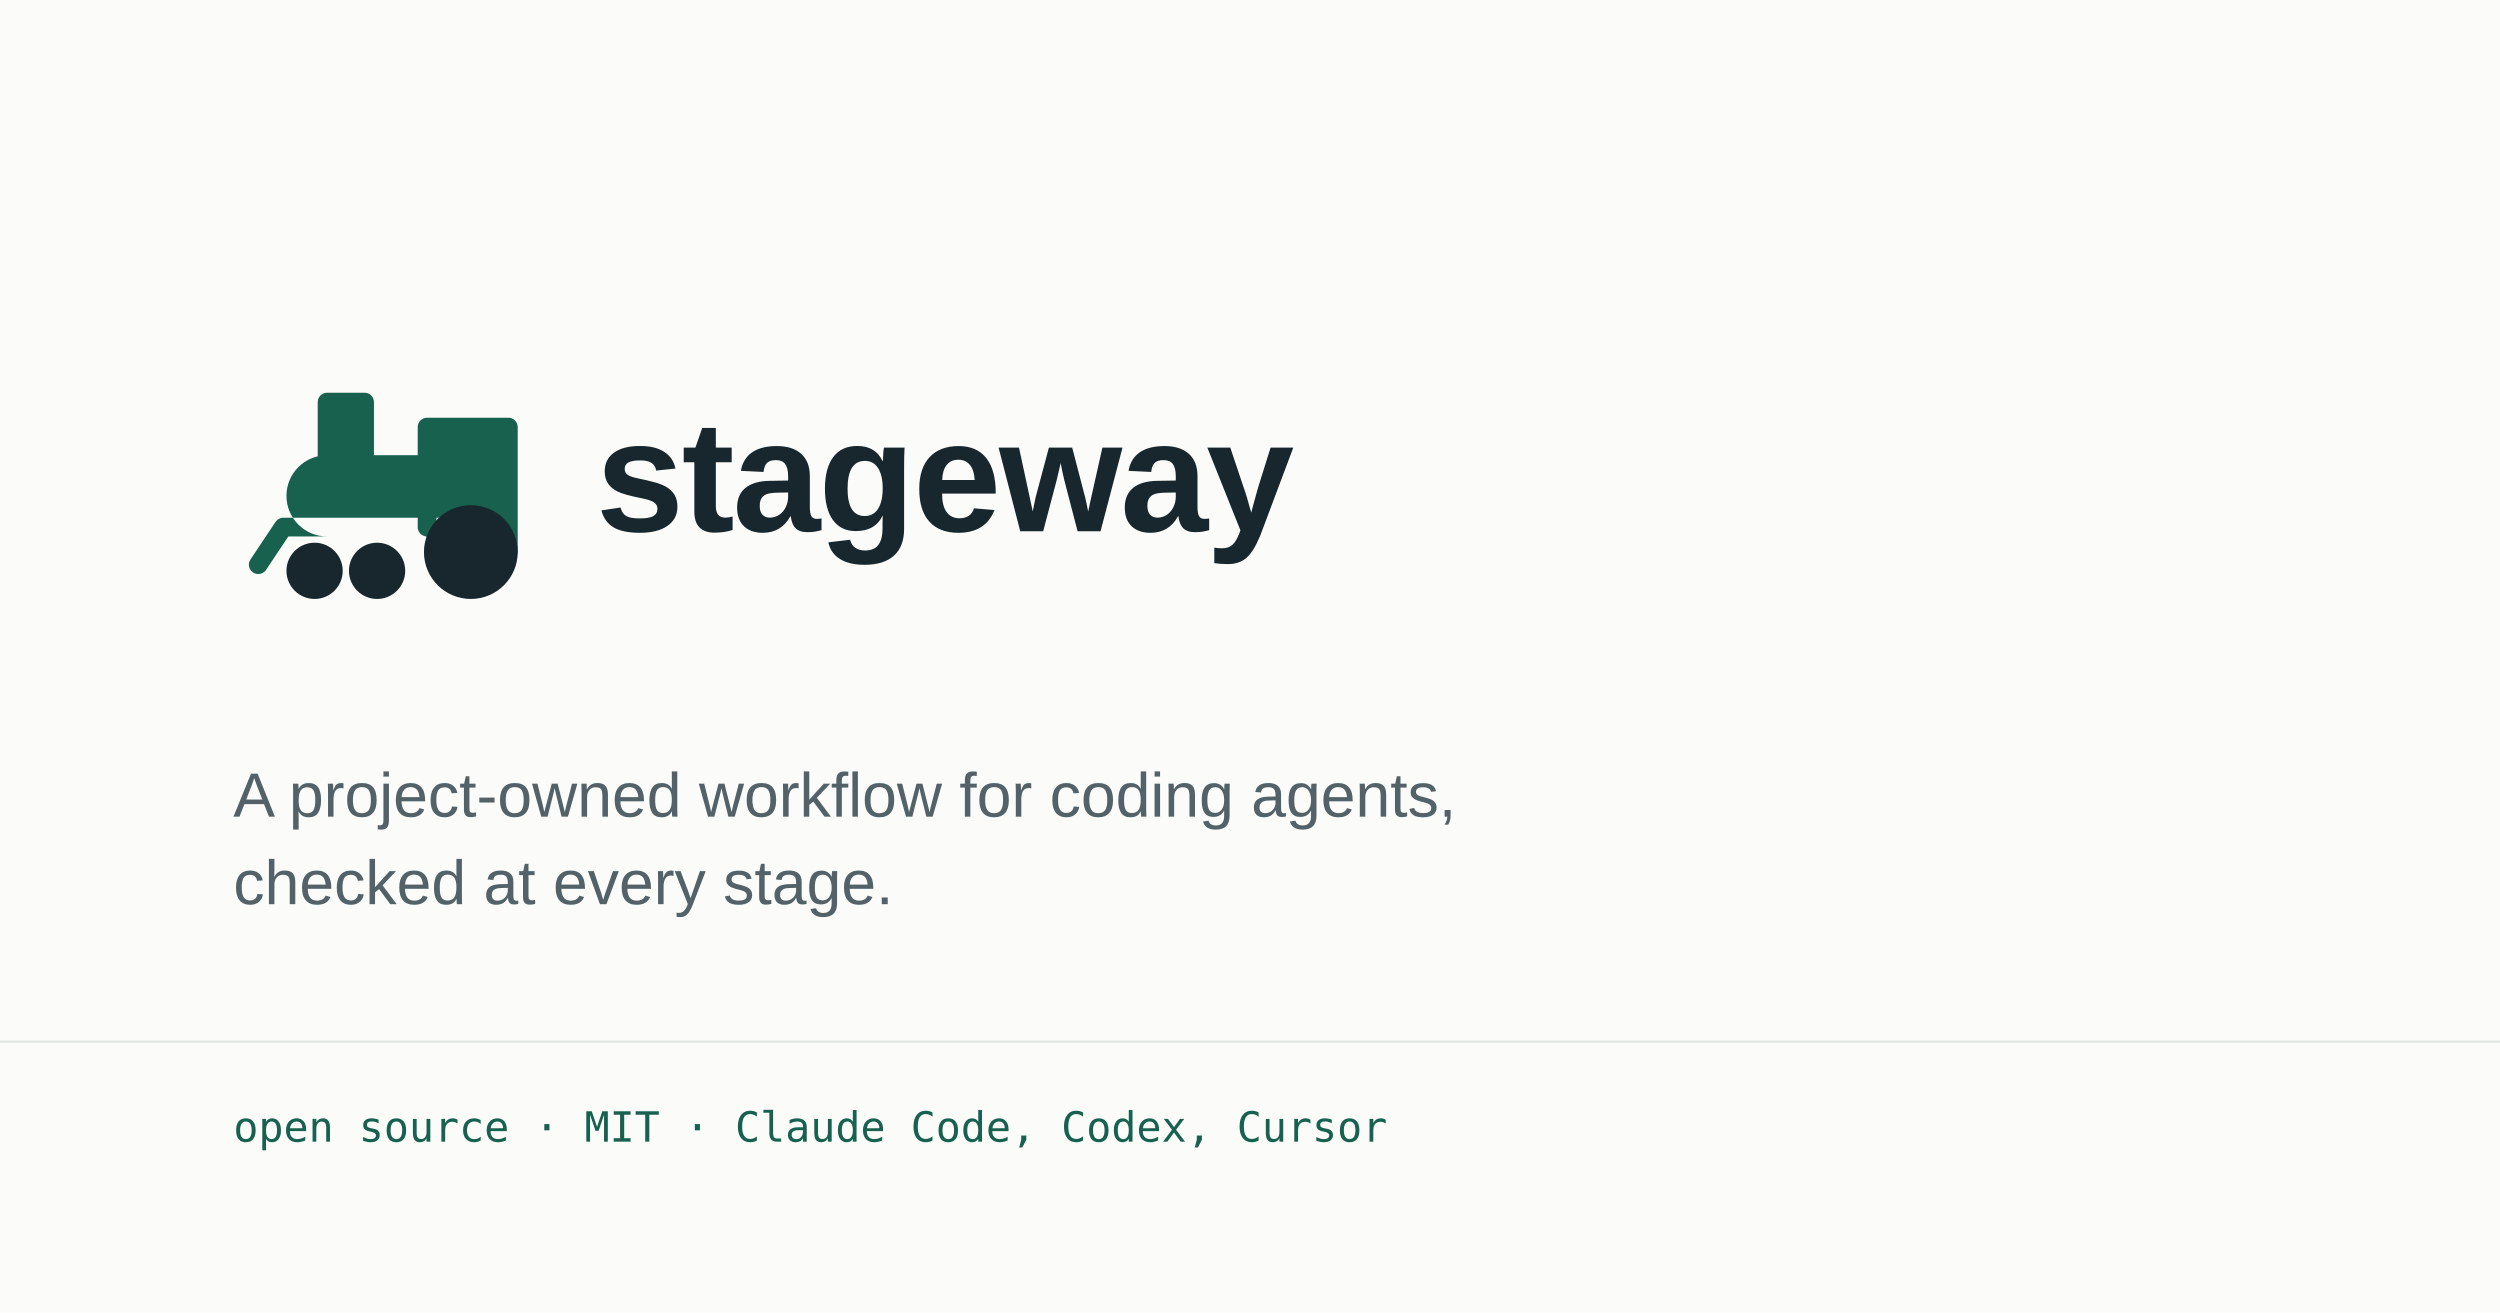
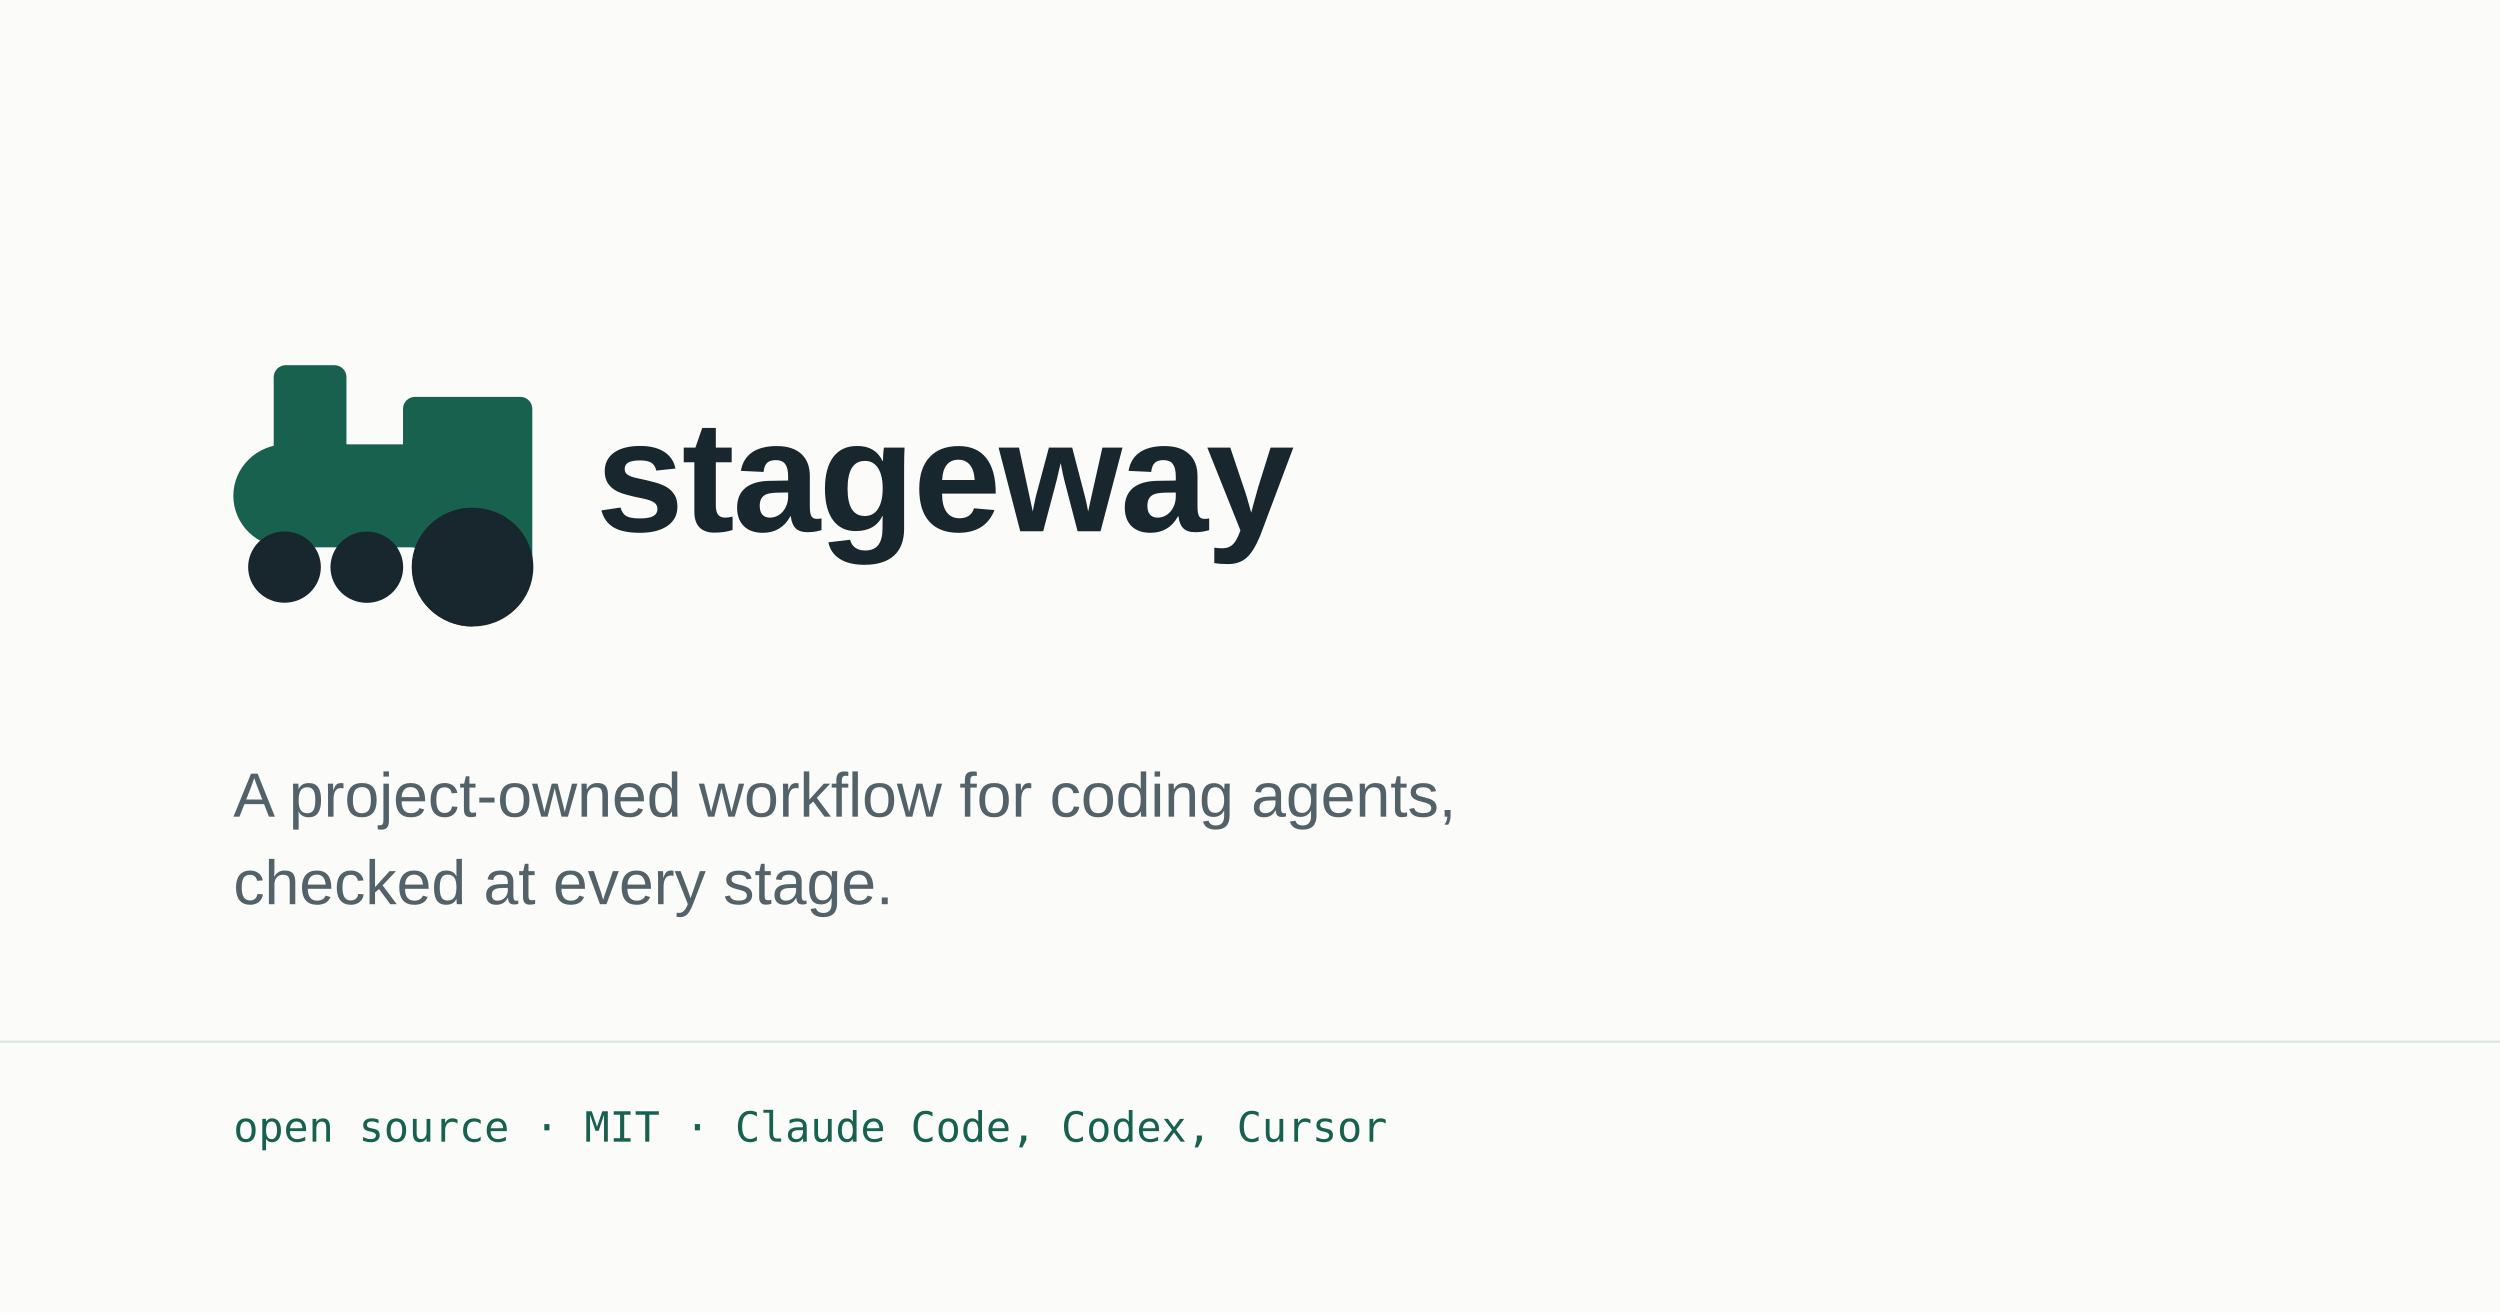
<svg xmlns="http://www.w3.org/2000/svg" width="1200" height="630" viewBox="0 0 1200 630">
  <rect width="1200" height="630" fill="#fbfcfa" />
  <path d="M0 500H1200" stroke="#dce4df" />
-   <g transform="translate(112 166) scale(6)">
-     <path fill="#17614e" d="M7.5 3.75a.75.75 0 0 0-.75.75v5c0 .414.336.75.75.75h3a.75.75 0 0 0 .75-.75v-5a.75.75 0 0 0-.75-.75zM7.5 8.75a3.25 3.25 0 0 0 0 6.5h8a.75.75 0 0 0 .75-.75v-5a.75.75 0 0 0-.75-.75zM3.376 14.084A.75.75 0 0 1 4 13.75h12.5a.75.75 0 0 1 0 1.5H4.401l-1.777 2.666a.75.75 0 1 1-1.248-.832zM15.5 5.75a.75.75 0 0 0-.75.75v8c0 .33.215.62.53.717l6.5 2a.75.75 0 0 0 .97-.717v-10a.75.75 0 0 0-.75-.75z" />
-     <g fill="#17272d">
-       <circle cx="6.5" cy="18" r="2.25" />
-       <circle cx="11.5" cy="18" r="2.25" />
-       <circle cx="19" cy="16.5" r="3.75" />
-     </g>
-   </g>
+   <svg x="112" y="166" width="144" height="144" viewBox="0 0 512 512">
+     <path fill="#17614E" d="M89.637 33C84.151 33 78.89 35.136 75.01 38.938C71.131 42.74 68.952 47.896 68.952 53.273V188.424C68.952 199.615 78.219 208.697 89.637 208.697H172.379C177.865 208.697 183.127 206.561 187.006 202.759C190.885 198.958 193.065 193.801 193.065 188.424V53.273C193.065 47.896 190.885 42.74 187.006 38.938C183.127 35.136 177.865 33 172.379 33H89.637Z" />
+     <path fill="#17614E" d="M89.637 168.152C65.864 168.152 43.064 177.407 26.254 193.882C9.444 210.357 0 232.701 0 256C0 279.299 9.444 301.644 26.254 318.119C43.064 334.593 65.864 343.849 89.637 343.849H310.283C315.769 343.849 321.03 341.713 324.909 337.911C328.789 334.109 330.968 328.953 330.968 323.576V188.424C330.968 183.048 328.789 177.891 324.909 174.089C321.03 170.287 315.769 168.152 310.283 168.152H89.637Z" />
+     <path fill="#17614E" d="M121.25 218.148C123.139 215.371 125.698 213.094 128.7 211.519C131.703 209.944 135.055 209.12 138.46 209.12H483.219C488.705 209.12 493.966 211.256 497.846 215.057C501.725 218.859 503.904 224.016 503.904 229.392C503.904 234.769 501.725 239.925 497.846 243.727C493.966 247.529 488.705 249.665 483.219 249.665H149.52L100.509 321.728C99.017 323.975 97.085 325.909 94.825 327.42C92.564 328.93 90.021 329.986 87.341 330.526C84.662 331.066 81.9 331.08 79.215 330.567C76.529 330.054 73.975 329.024 71.699 327.537C69.423 326.05 67.47 324.135 65.954 321.903C64.438 319.671 63.389 317.167 62.867 314.535C62.346 311.904 62.361 309.196 62.914 306.571C63.468 303.945 64.546 301.453 66.089 299.239L121.25 218.148Z" />
+     <path fill="#17614E" d="M310.282 87.061C304.796 87.061 299.535 89.197 295.656 92.999C291.776 96.8 289.597 101.957 289.597 107.334V323.576C289.597 332.496 295.527 340.335 304.215 342.957L483.489 397.018C486.582 397.948 489.855 398.154 493.044 397.619C496.234 397.085 499.251 395.824 501.853 393.939C504.455 392.054 506.569 389.597 508.026 386.766C509.483 383.935 510.242 380.808 510.242 377.637V107.334C510.242 101.957 508.063 96.8 504.184 92.999C500.304 89.197 495.043 87.061 489.557 87.061H310.282Z" />
+     <path fill="#17272D" d="M408.573 276.272C381.142 276.272 354.835 286.952 335.438 305.961C316.042 324.971 305.145 350.753 305.145 377.636C305.145 404.52 316.042 430.302 335.438 449.311C354.835 468.321 381.142 479 408.573 479C436.003 479 462.31 468.321 481.707 449.311C501.103 430.302 512 404.52 512 377.636C512 350.753 501.103 324.971 481.707 305.961C462.31 286.952 436.003 276.272 408.573 276.272Z" />
+     <path fill="#17272D" d="M407.832 276.272V479C380.401 479 354.094 468.321 334.698 449.311C315.301 430.302 304.404 404.52 304.404 377.636C304.404 350.753 315.301 324.971 334.698 305.961C354.094 286.952 380.401 276.272 407.832 276.272Z" />
+     <path fill="#17272D" d="M227.805 317C211.346 317 195.562 323.408 183.924 334.813C172.286 346.219 165.748 361.688 165.748 377.818C165.748 393.948 172.286 409.418 183.924 420.823C195.562 432.229 211.346 438.637 227.805 438.637C244.263 438.637 260.047 432.229 271.685 420.823C283.323 409.418 289.861 393.948 289.861 377.818C289.861 361.688 283.323 346.219 271.685 334.813C260.047 323.408 244.263 317 227.805 317Z" />
+     <path fill="#17272D" d="M87.318 316.819C70.86 316.819 55.075 323.226 43.438 334.632C31.8 346.038 25.262 361.507 25.262 377.637C25.262 393.767 31.8 409.236 43.438 420.642C55.075 432.048 70.86 438.455 87.318 438.455C103.776 438.455 119.561 432.048 131.199 420.642C142.836 409.236 149.375 393.767 149.375 377.637C149.375 361.507 142.836 346.038 131.199 334.632C119.561 323.226 103.776 316.819 87.318 316.819Z" />
+   </svg>
  <text x="286" y="255" fill="#17272d" font-family="IBM Plex Sans, Arial, sans-serif" font-size="76" font-weight="600" letter-spacing="-1">stageway</text>
  <text x="112" y="392" fill="#526268" font-family="IBM Plex Sans, Arial, sans-serif" font-size="30">A project-owned workflow for coding agents,</text>
  <text x="112" y="434" fill="#526268" font-family="IBM Plex Sans, Arial, sans-serif" font-size="30">checked at every stage.</text>
  <text x="112" y="548" fill="#17614e" font-family="IBM Plex Mono, monospace" font-size="20">open source · MIT · Claude Code, Codex, Cursor</text>
</svg>
